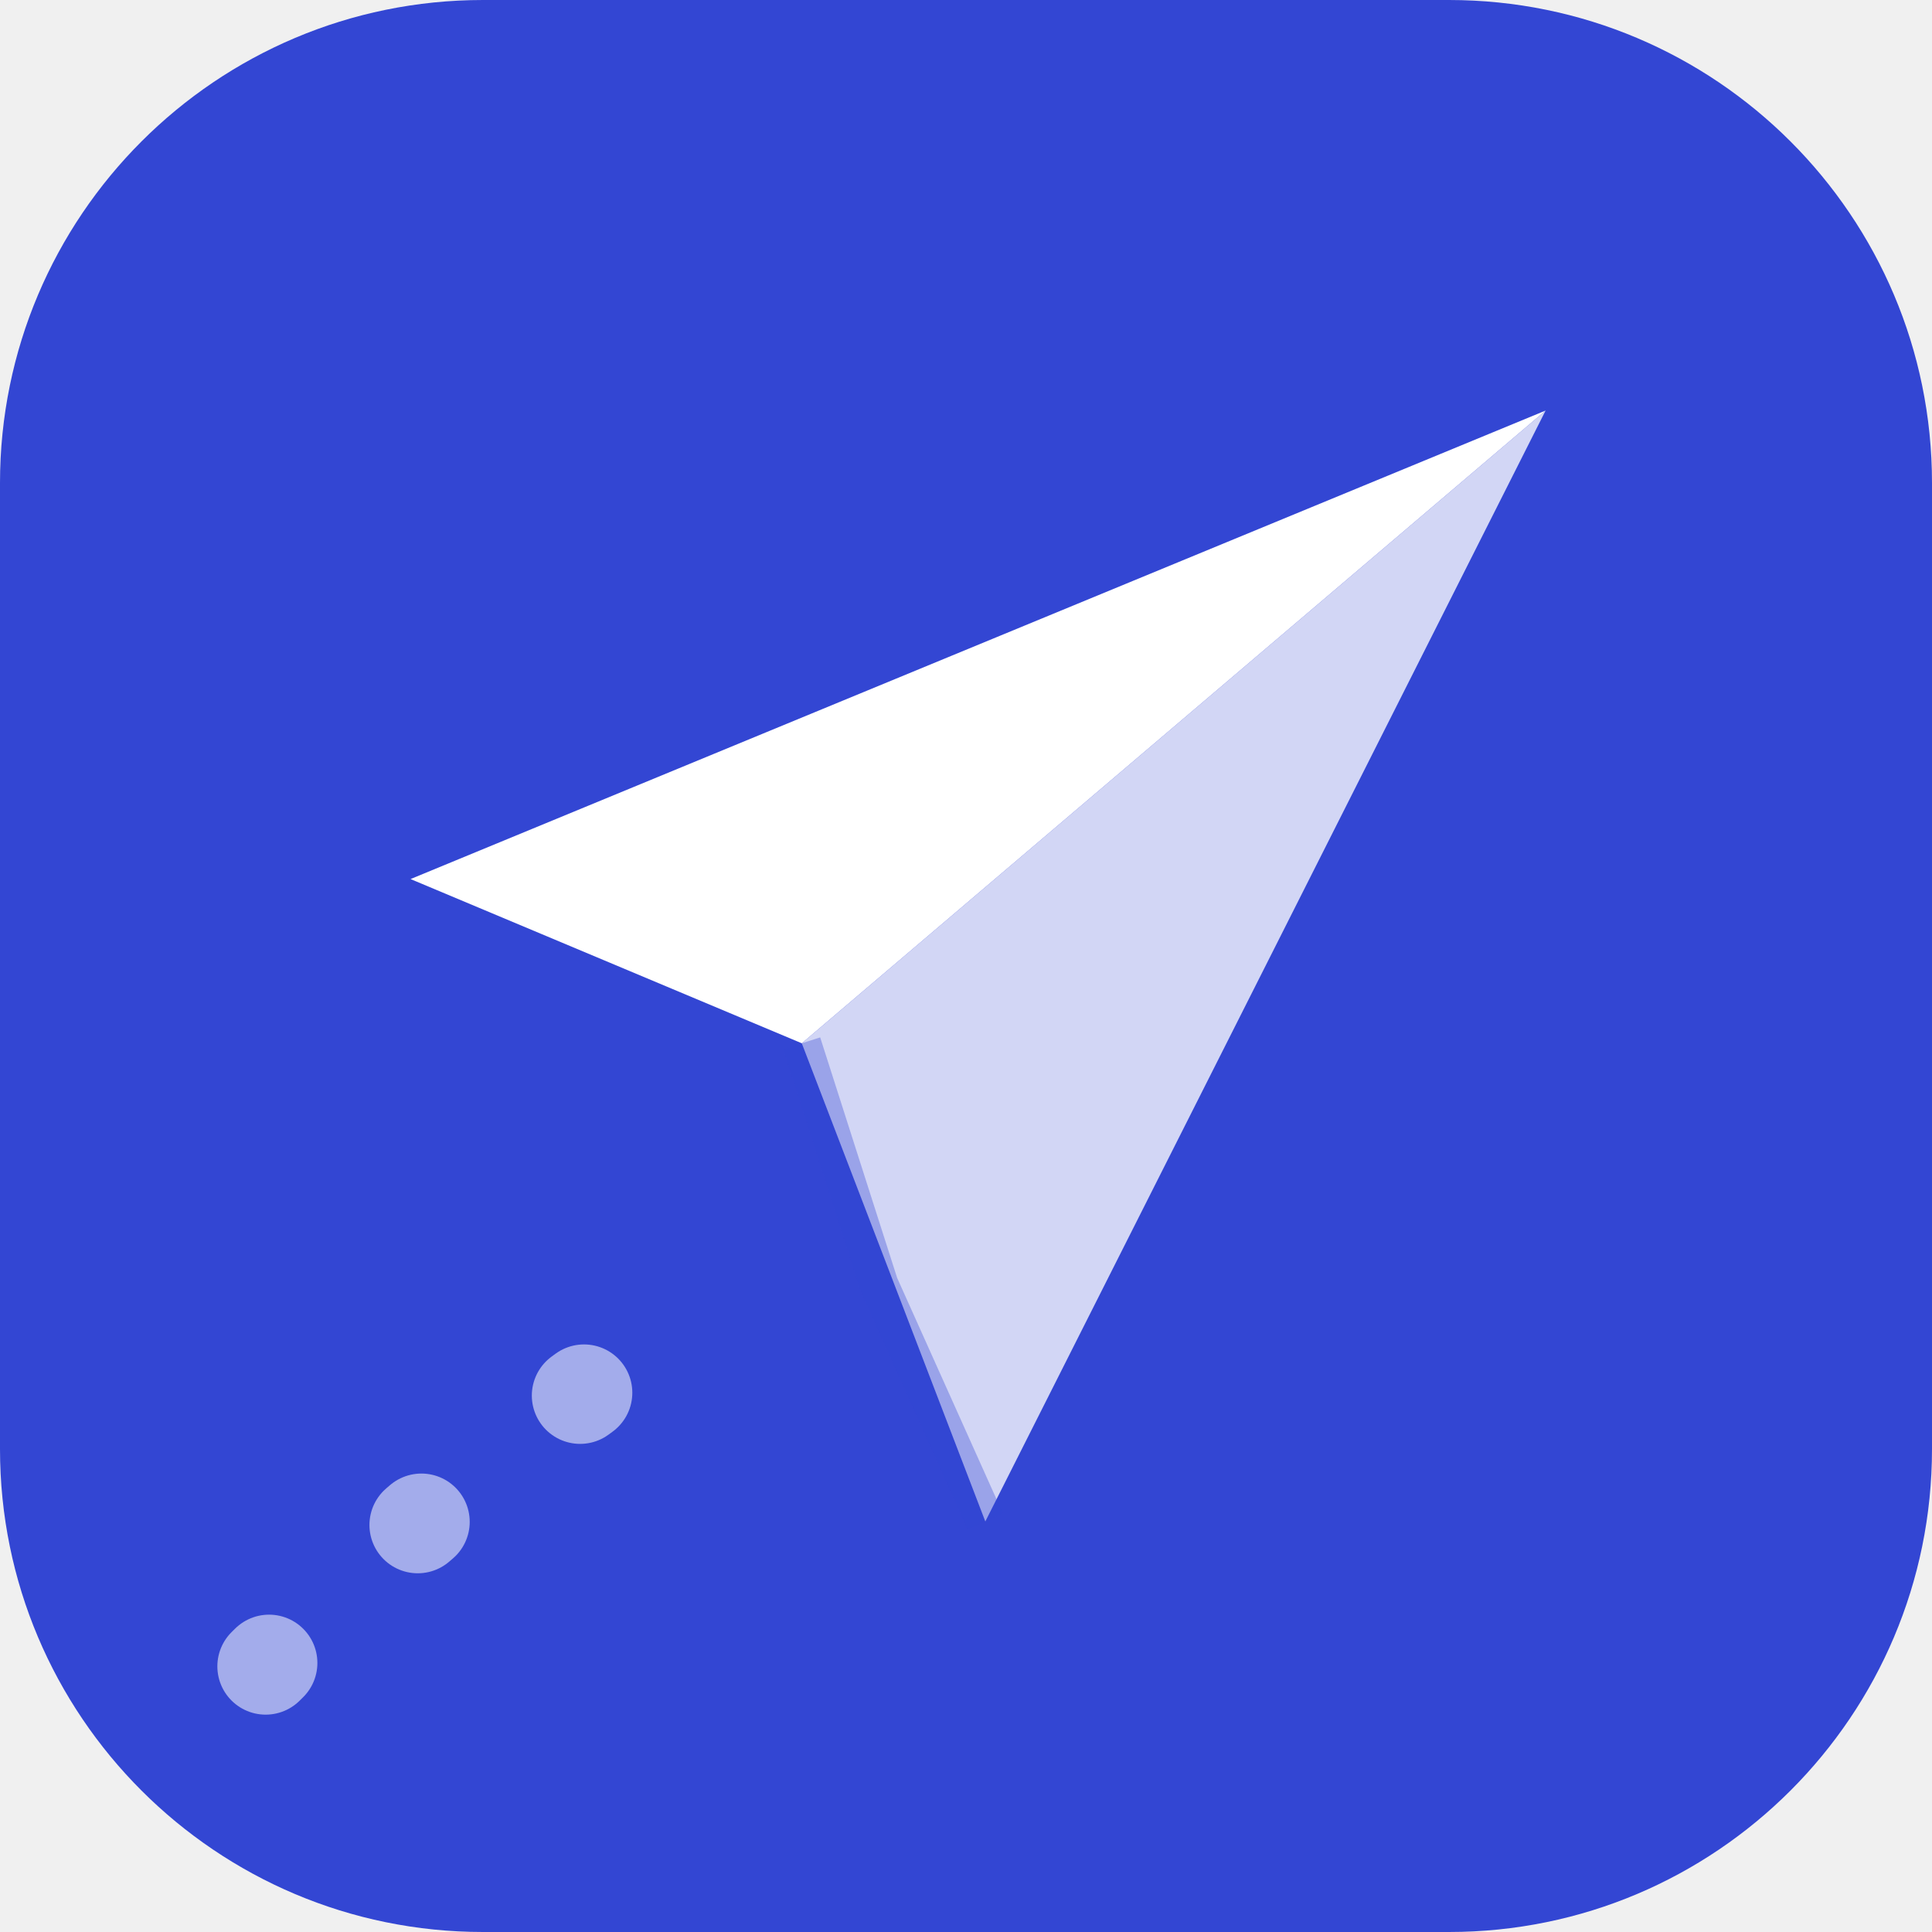
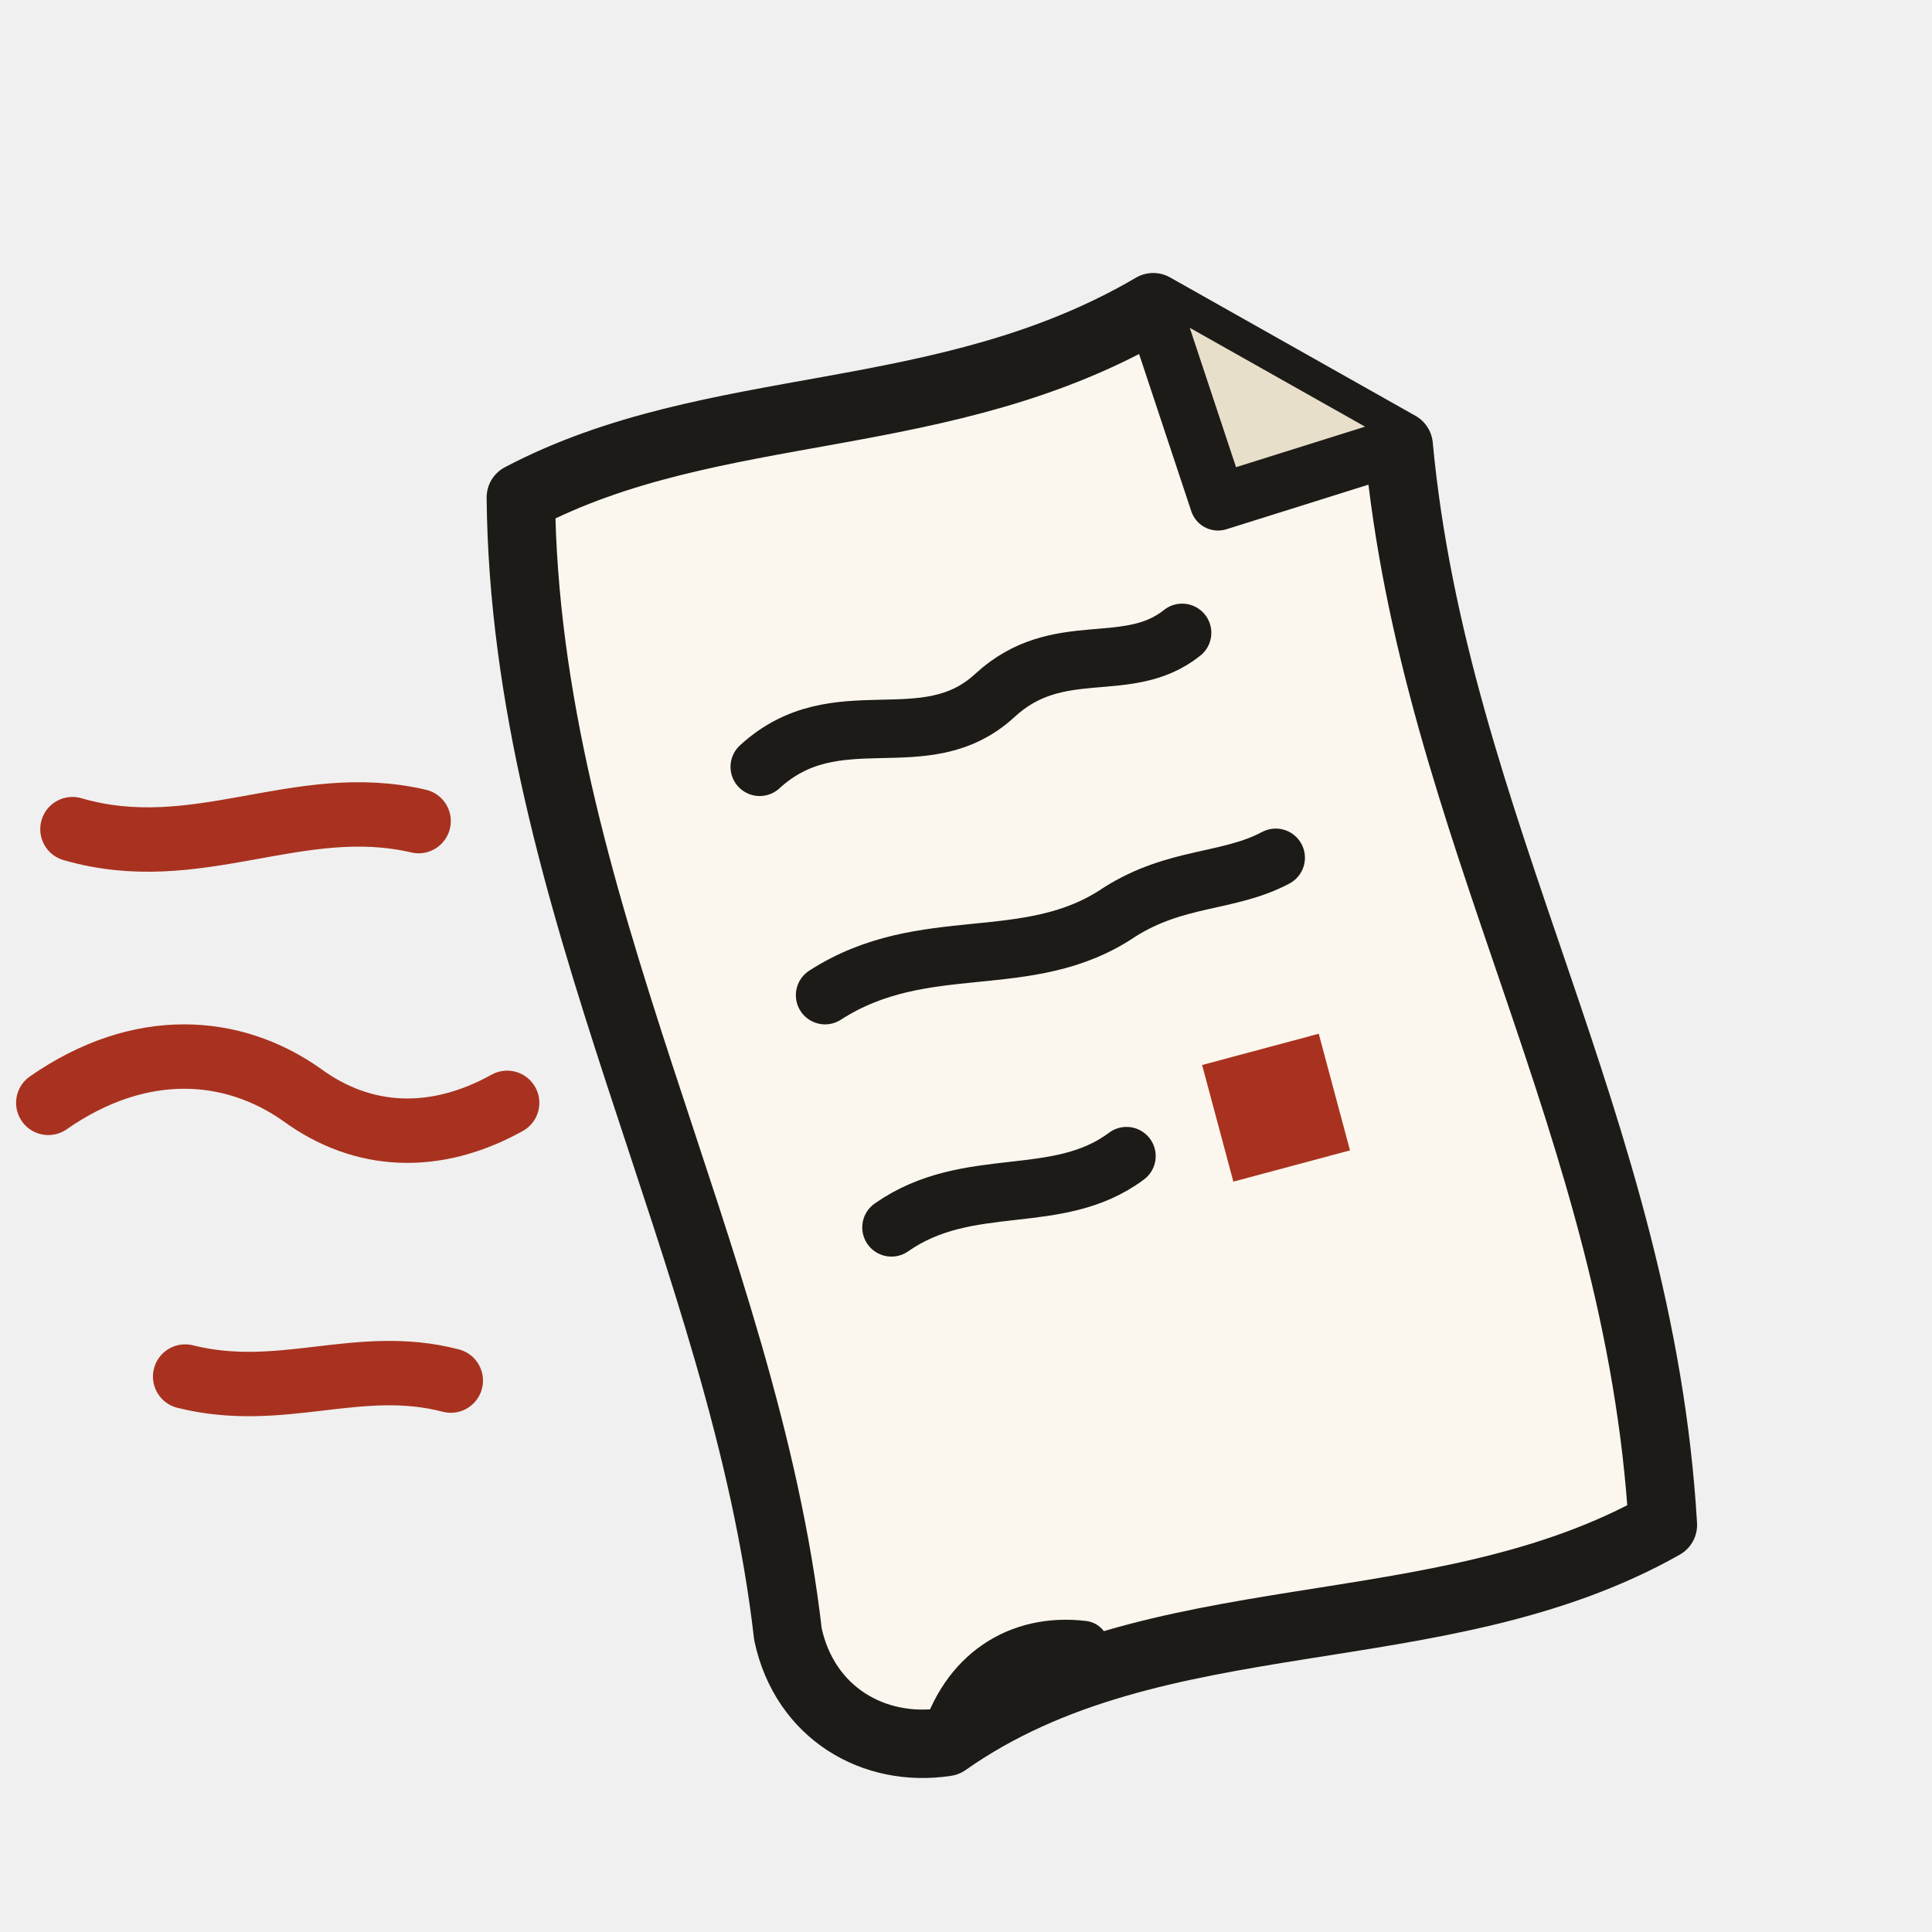
- <svg xmlns="http://www.w3.org/2000/svg" viewBox="0 0 40 40" width="40" height="40">
-   <rect width="40" height="40" rx="10" fill="#3346d3" />
-   <path d="M5.5 34.5 Q 9.5 30.5 14 27.5" fill="none" stroke="#fff" stroke-opacity=".55" stroke-width="2" stroke-linecap="round" stroke-dasharray="0.1 4.2" />
-   <path d="M32 8.5 L8.5 18.2 L16.6 21.6 Z" fill="#fff" />
-   <path d="M32 8.5 L16.6 21.6 L20.4 31.5 Z" fill="#fff" fill-opacity=".78" />
-   <path d="M16.6 21.6 L18.2 26.6 L20.4 31.5" fill="none" stroke="#3346d3" stroke-opacity=".35" stroke-width="0.8" />
+ <svg xmlns="http://www.w3.org/2000/svg" viewBox="0 0 48 48" width="48" height="48">
+   <g fill="none" stroke="#a8321f" stroke-width="1.6" stroke-linecap="round">
+     <path d="M1.8 20.6c3.1.9 5.6-.9 8.6-.2" />
+     <path d="M1.2 27.4c2.3-1.6 4.6-1.4 6.3-.2 1.5 1.1 3.3 1.2 5.1.2" />
+     <path d="M4.6 34.2c2.4.6 4.3-.5 6.6.1" />
+   </g>
+   <g transform="rotate(-15 29 24)">
+     <path d="M16.5 8.6c5.3-1.2 10.6 1.1 16.4-.5l5 4.9c-1.6 9.4 1.4 17.9-.6 27.6-6.2 1.6-12.6-1.6-18.6.6-1.8-.2-3.2-1.6-3.1-3.6 1.4-9.4-1.6-19.3.9-29z" fill="#fbf7ee" stroke="#1d1b17" stroke-width="1.7" stroke-linejoin="round" />
+     <path d="M32.9 8.1l.3 5.1 4.7-.2" fill="#e8dfcb" stroke="#1d1b17" stroke-width="1.4" stroke-linejoin="round" />
+     <path d="M18.7 41.2c.9-1.5 2.4-2 3.9-1.4" fill="none" stroke="#1d1b17" stroke-width="1.3" stroke-linecap="round" />
+     <g fill="none" stroke="#1d1b17" stroke-width="1.45" stroke-linecap="round">
+       <path d="M20.5 16.6c2.3-1.2 4 .9 6.1-.2 1.9-1 3.3.4 4.9-.3" />
+       <path d="M20.6 22.5c2.8-.9 5 .8 7.6-.1 1.6-.5 2.8 0 4.1-.3" />
+       <path d="M20.7 28.5c2.2-.8 4.1.6 6.1-.2" />
+     </g>
+     <rect x="29.2" y="26.6" width="3" height="3" fill="#a8321f" />
+   </g>
</svg>
